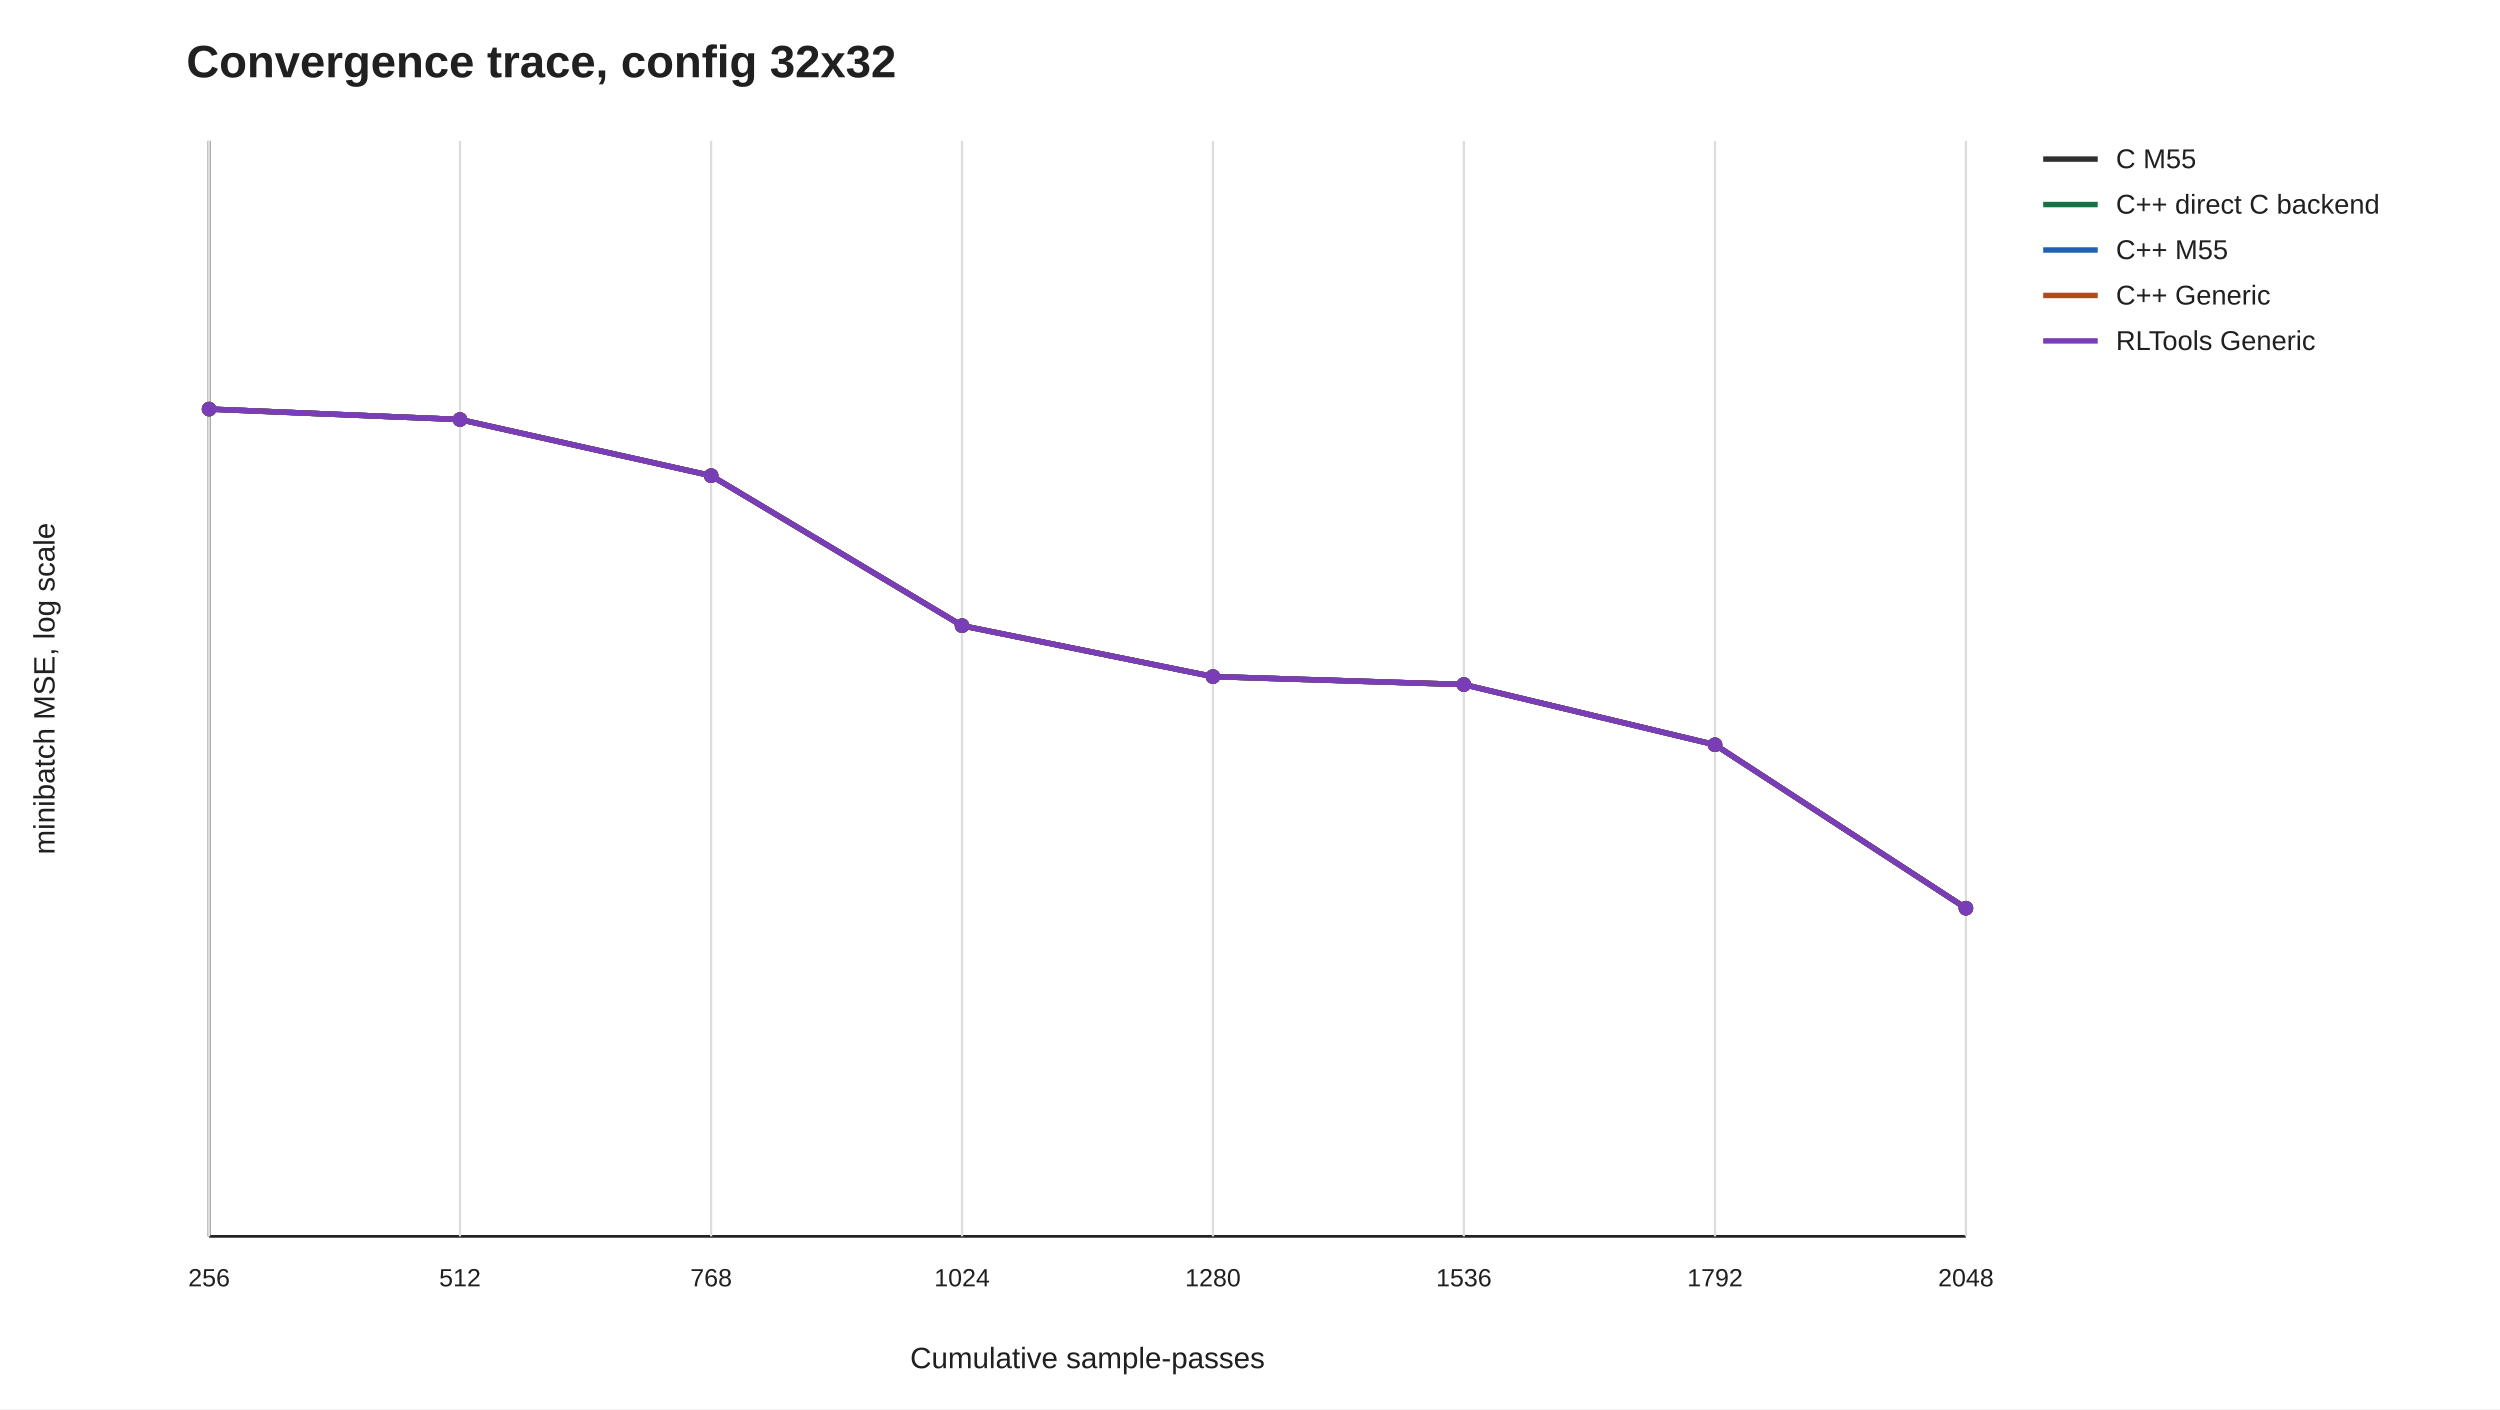
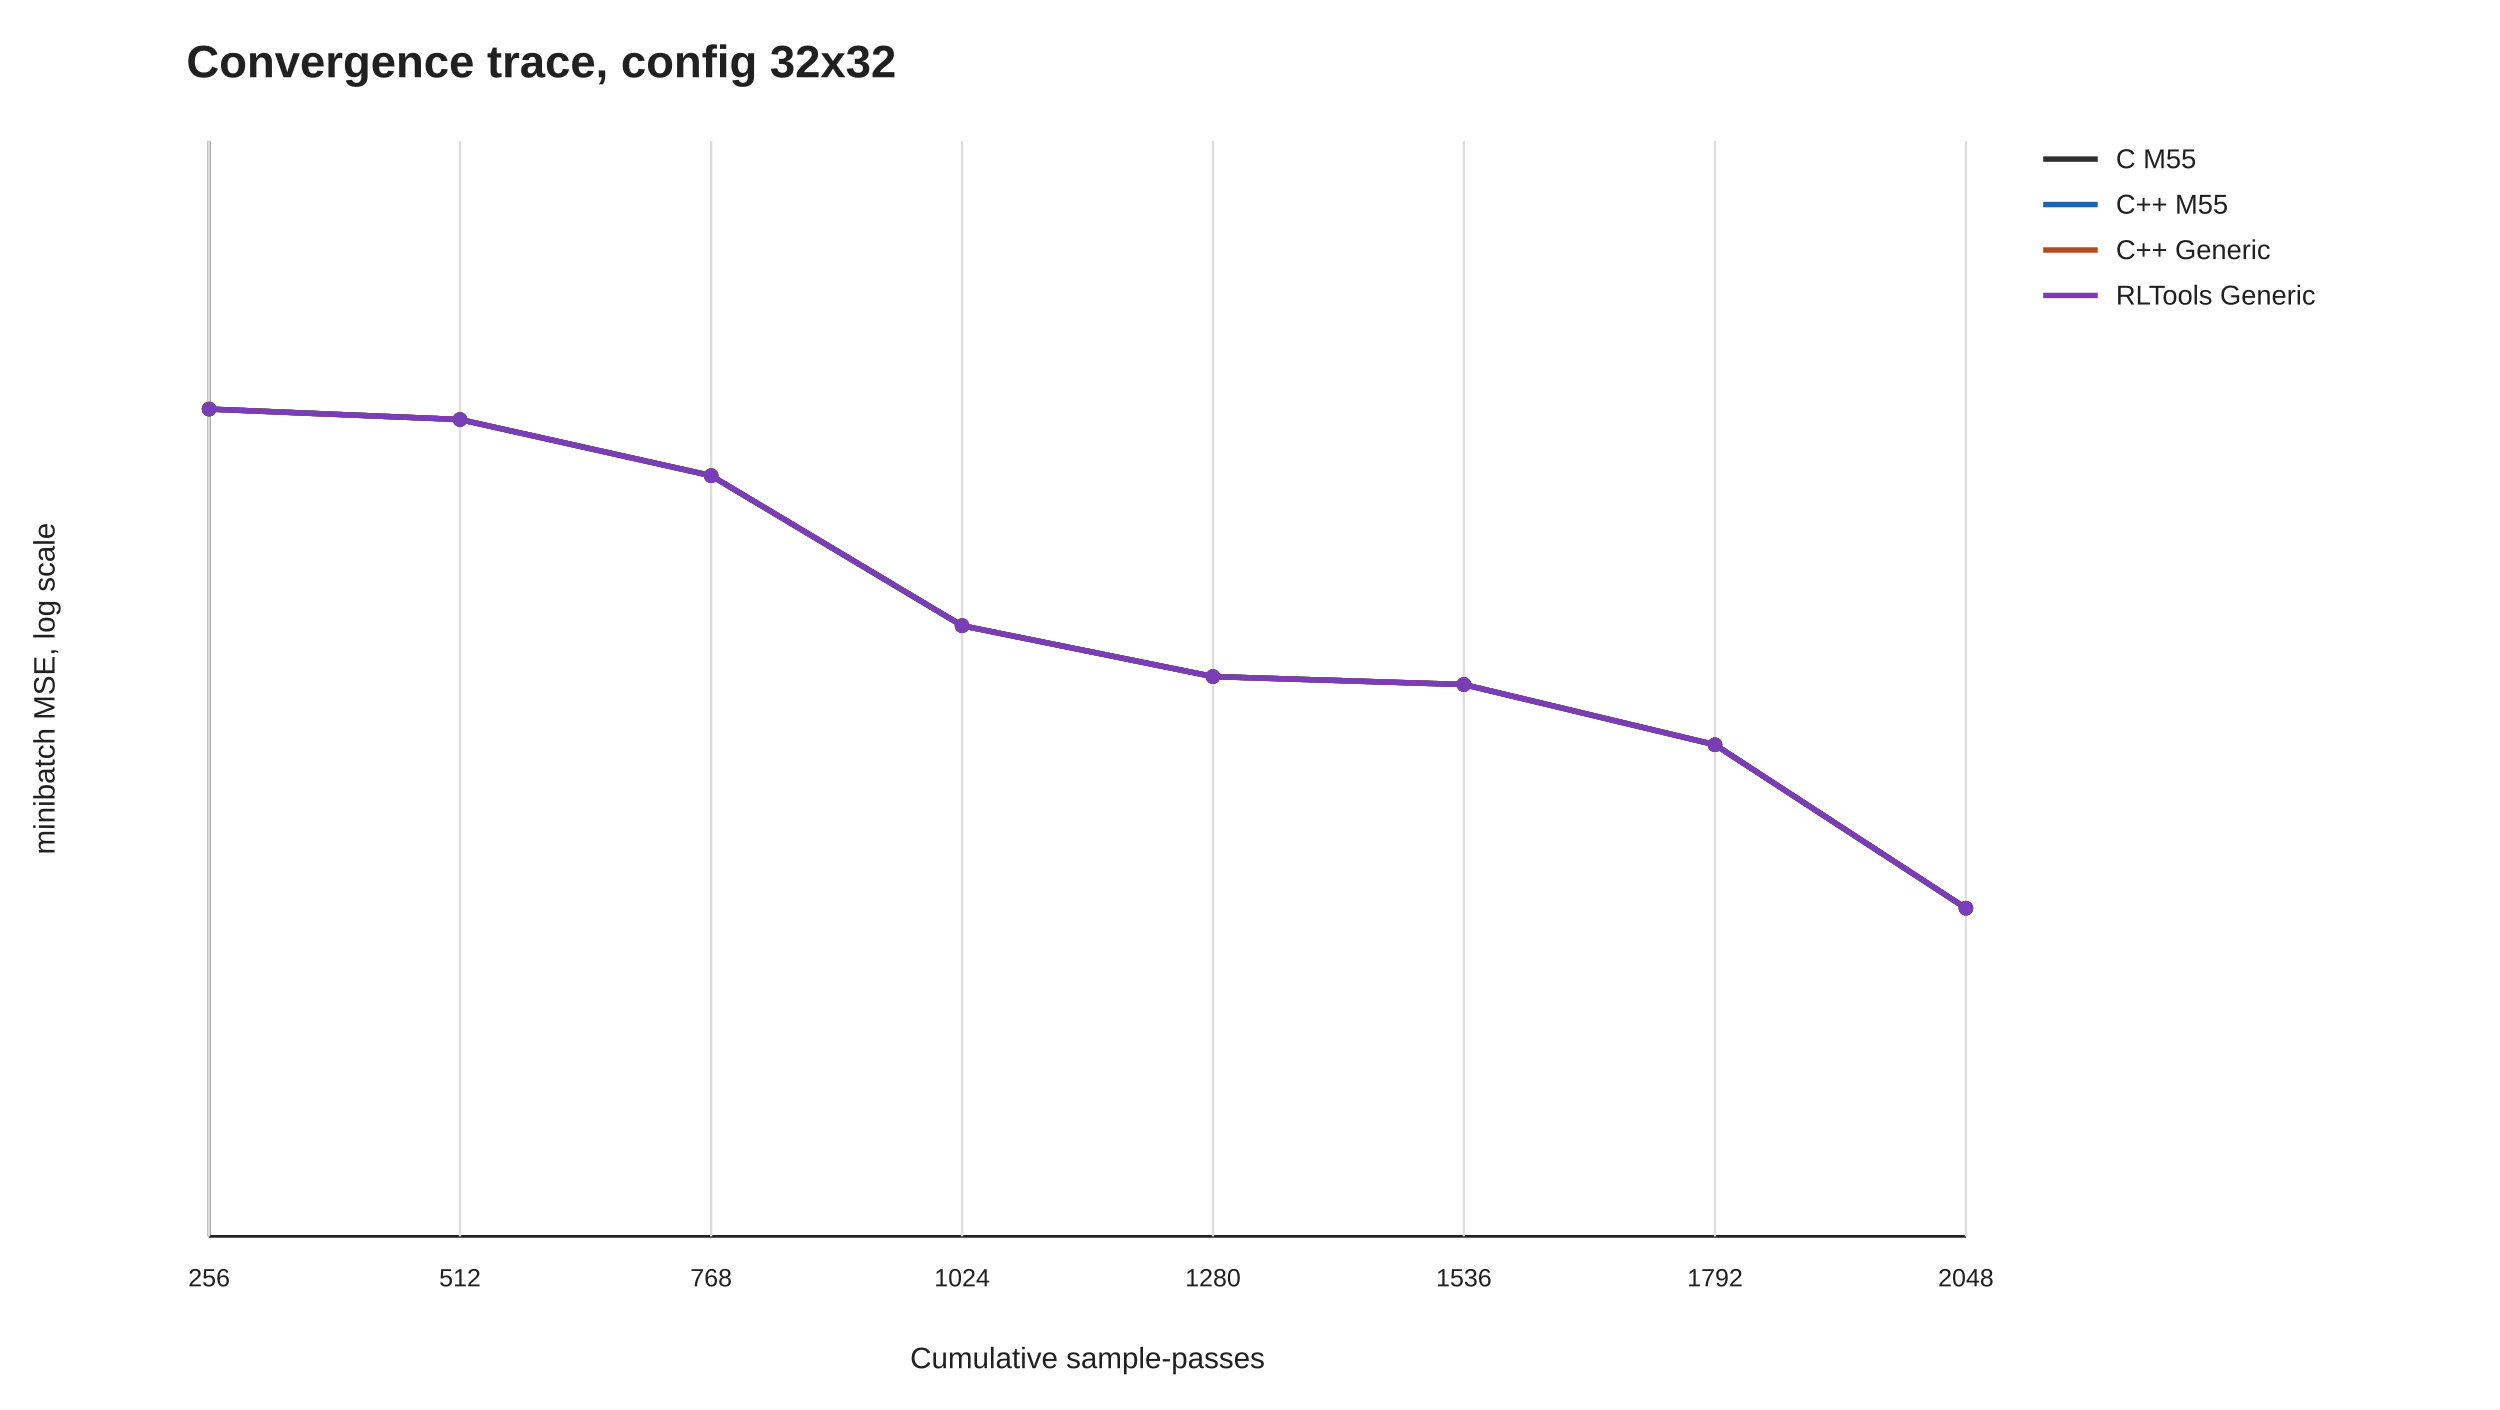
<svg xmlns="http://www.w3.org/2000/svg" width="1100" height="620" viewBox="0 0 1100 620">
  <rect width="100%" height="100%" fill="#ffffff" />
  <style>text{font-family:Arial,Helvetica,sans-serif;fill:#202020}.axis{stroke:#222;stroke-width:1.2}.grid{stroke:#dddddd;stroke-width:1}.label{font-size:13px}.title{font-size:20px;font-weight:700}.tick{font-size:11px}.legend{font-size:12px}</style>
  <text class="title" x="82" y="34">Convergence trace, config 32x32</text>
  <line class="axis" x1="92" y1="544" x2="865" y2="544" />
  <line class="axis" x1="92" y1="62" x2="92" y2="544" />
  <line class="grid" x1="92.0" y1="62" x2="92.0" y2="544" />
  <text class="tick" x="92.0" y="566" text-anchor="middle">256</text>
  <line class="grid" x1="202.4" y1="62" x2="202.4" y2="544" />
  <text class="tick" x="202.4" y="566" text-anchor="middle">512</text>
  <line class="grid" x1="312.9" y1="62" x2="312.9" y2="544" />
  <text class="tick" x="312.9" y="566" text-anchor="middle">768</text>
  <line class="grid" x1="423.3" y1="62" x2="423.3" y2="544" />
  <text class="tick" x="423.3" y="566" text-anchor="middle">1024</text>
  <line class="grid" x1="533.7" y1="62" x2="533.7" y2="544" />
  <text class="tick" x="533.7" y="566" text-anchor="middle">1280</text>
  <line class="grid" x1="644.1" y1="62" x2="644.1" y2="544" />
  <text class="tick" x="644.1" y="566" text-anchor="middle">1536</text>
  <line class="grid" x1="754.6" y1="62" x2="754.6" y2="544" />
  <text class="tick" x="754.6" y="566" text-anchor="middle">1792</text>
  <line class="grid" x1="865.0" y1="62" x2="865.0" y2="544" />
  <text class="tick" x="865.0" y="566" text-anchor="middle">2048</text>
  <polyline points="92.0,180.0 202.4,184.6 312.9,209.3 423.3,275.3 533.7,297.7 644.1,301.2 754.6,327.7 865.0,399.6" fill="none" stroke="#2f2f2f" stroke-width="2.4" />
  <circle cx="92.0" cy="180.0" r="3.2" fill="#2f2f2f" />
  <circle cx="202.4" cy="184.6" r="3.2" fill="#2f2f2f" />
  <circle cx="312.9" cy="209.3" r="3.2" fill="#2f2f2f" />
  <circle cx="423.3" cy="275.3" r="3.2" fill="#2f2f2f" />
  <circle cx="533.7" cy="297.7" r="3.2" fill="#2f2f2f" />
  <circle cx="644.1" cy="301.2" r="3.2" fill="#2f2f2f" />
  <circle cx="754.6" cy="327.7" r="3.2" fill="#2f2f2f" />
  <circle cx="865.0" cy="399.6" r="3.2" fill="#2f2f2f" />
-   <polyline points="92.0,180.0 202.4,184.6 312.9,209.3 423.3,275.3 533.7,297.7 644.1,301.2 754.6,327.7 865.0,399.6" fill="none" stroke="#177245" stroke-width="2.4" />
-   <circle cx="92.0" cy="180.0" r="3.2" fill="#177245" />
-   <circle cx="202.4" cy="184.6" r="3.2" fill="#177245" />
-   <circle cx="312.9" cy="209.3" r="3.2" fill="#177245" />
-   <circle cx="423.3" cy="275.3" r="3.2" fill="#177245" />
-   <circle cx="533.7" cy="297.7" r="3.2" fill="#177245" />
-   <circle cx="644.1" cy="301.2" r="3.2" fill="#177245" />
-   <circle cx="754.6" cy="327.7" r="3.2" fill="#177245" />
-   <circle cx="865.0" cy="399.6" r="3.2" fill="#177245" />
  <polyline points="92.0,180.0 202.4,184.6 312.9,209.3 423.3,275.3 533.7,297.7 644.1,301.2 754.6,327.7 865.0,399.6" fill="none" stroke="#1f62b2" stroke-width="2.4" />
  <circle cx="92.0" cy="180.0" r="3.2" fill="#1f62b2" />
  <circle cx="202.4" cy="184.6" r="3.2" fill="#1f62b2" />
  <circle cx="312.9" cy="209.3" r="3.2" fill="#1f62b2" />
  <circle cx="423.3" cy="275.3" r="3.2" fill="#1f62b2" />
  <circle cx="533.7" cy="297.7" r="3.2" fill="#1f62b2" />
  <circle cx="644.1" cy="301.2" r="3.2" fill="#1f62b2" />
  <circle cx="754.6" cy="327.7" r="3.2" fill="#1f62b2" />
  <circle cx="865.0" cy="399.6" r="3.2" fill="#1f62b2" />
  <polyline points="92.0,180.0 202.4,184.6 312.9,209.3 423.3,275.3 533.7,297.7 644.1,301.2 754.6,327.7 865.0,399.6" fill="none" stroke="#b24a1f" stroke-width="2.4" />
  <circle cx="92.0" cy="180.0" r="3.2" fill="#b24a1f" />
  <circle cx="202.4" cy="184.6" r="3.2" fill="#b24a1f" />
  <circle cx="312.9" cy="209.3" r="3.2" fill="#b24a1f" />
  <circle cx="423.3" cy="275.3" r="3.2" fill="#b24a1f" />
  <circle cx="533.7" cy="297.7" r="3.2" fill="#b24a1f" />
  <circle cx="644.1" cy="301.2" r="3.2" fill="#b24a1f" />
  <circle cx="754.6" cy="327.7" r="3.2" fill="#b24a1f" />
  <circle cx="865.0" cy="399.6" r="3.2" fill="#b24a1f" />
  <polyline points="92.0,180.0 202.4,184.6 312.9,209.3 423.3,275.3 533.7,297.7 644.1,301.2 754.6,327.7 865.0,399.6" fill="none" stroke="#7a3db8" stroke-width="2.4" />
  <circle cx="92.0" cy="180.0" r="3.2" fill="#7a3db8" />
  <circle cx="202.4" cy="184.6" r="3.2" fill="#7a3db8" />
  <circle cx="312.9" cy="209.3" r="3.2" fill="#7a3db8" />
  <circle cx="423.3" cy="275.3" r="3.2" fill="#7a3db8" />
  <circle cx="533.7" cy="297.7" r="3.2" fill="#7a3db8" />
  <circle cx="644.1" cy="301.2" r="3.2" fill="#7a3db8" />
  <circle cx="754.6" cy="327.7" r="3.2" fill="#7a3db8" />
  <circle cx="865.0" cy="399.6" r="3.2" fill="#7a3db8" />
  <text class="label" x="478.5" y="602" text-anchor="middle">Cumulative sample-passes</text>
  <text class="label" transform="translate(24 303.0) rotate(-90)" text-anchor="middle">minibatch MSE, log scale</text>
  <line x1="899" y1="70" x2="923" y2="70" stroke="#2f2f2f" stroke-width="2.4" />
  <text class="legend" x="931" y="74">C M55</text>
-   <line x1="899" y1="90" x2="923" y2="90" stroke="#177245" stroke-width="2.4" />
-   <text class="legend" x="931" y="94">C++ direct C backend</text>
-   <line x1="899" y1="110" x2="923" y2="110" stroke="#1f62b2" stroke-width="2.4" />
-   <text class="legend" x="931" y="114">C++ M55</text>
-   <line x1="899" y1="130" x2="923" y2="130" stroke="#b24a1f" stroke-width="2.4" />
-   <text class="legend" x="931" y="134">C++ Generic</text>
-   <line x1="899" y1="150" x2="923" y2="150" stroke="#7a3db8" stroke-width="2.4" />
-   <text class="legend" x="931" y="154">RLTools Generic</text>
+   <line x1="899" y1="90" x2="923" y2="90" stroke="#1f62b2" stroke-width="2.4" />
+   <text class="legend" x="931" y="94">C++ M55</text>
+   <line x1="899" y1="110" x2="923" y2="110" stroke="#b24a1f" stroke-width="2.4" />
+   <text class="legend" x="931" y="114">C++ Generic</text>
+   <line x1="899" y1="130" x2="923" y2="130" stroke="#7a3db8" stroke-width="2.4" />
+   <text class="legend" x="931" y="134">RLTools Generic</text>
</svg>
